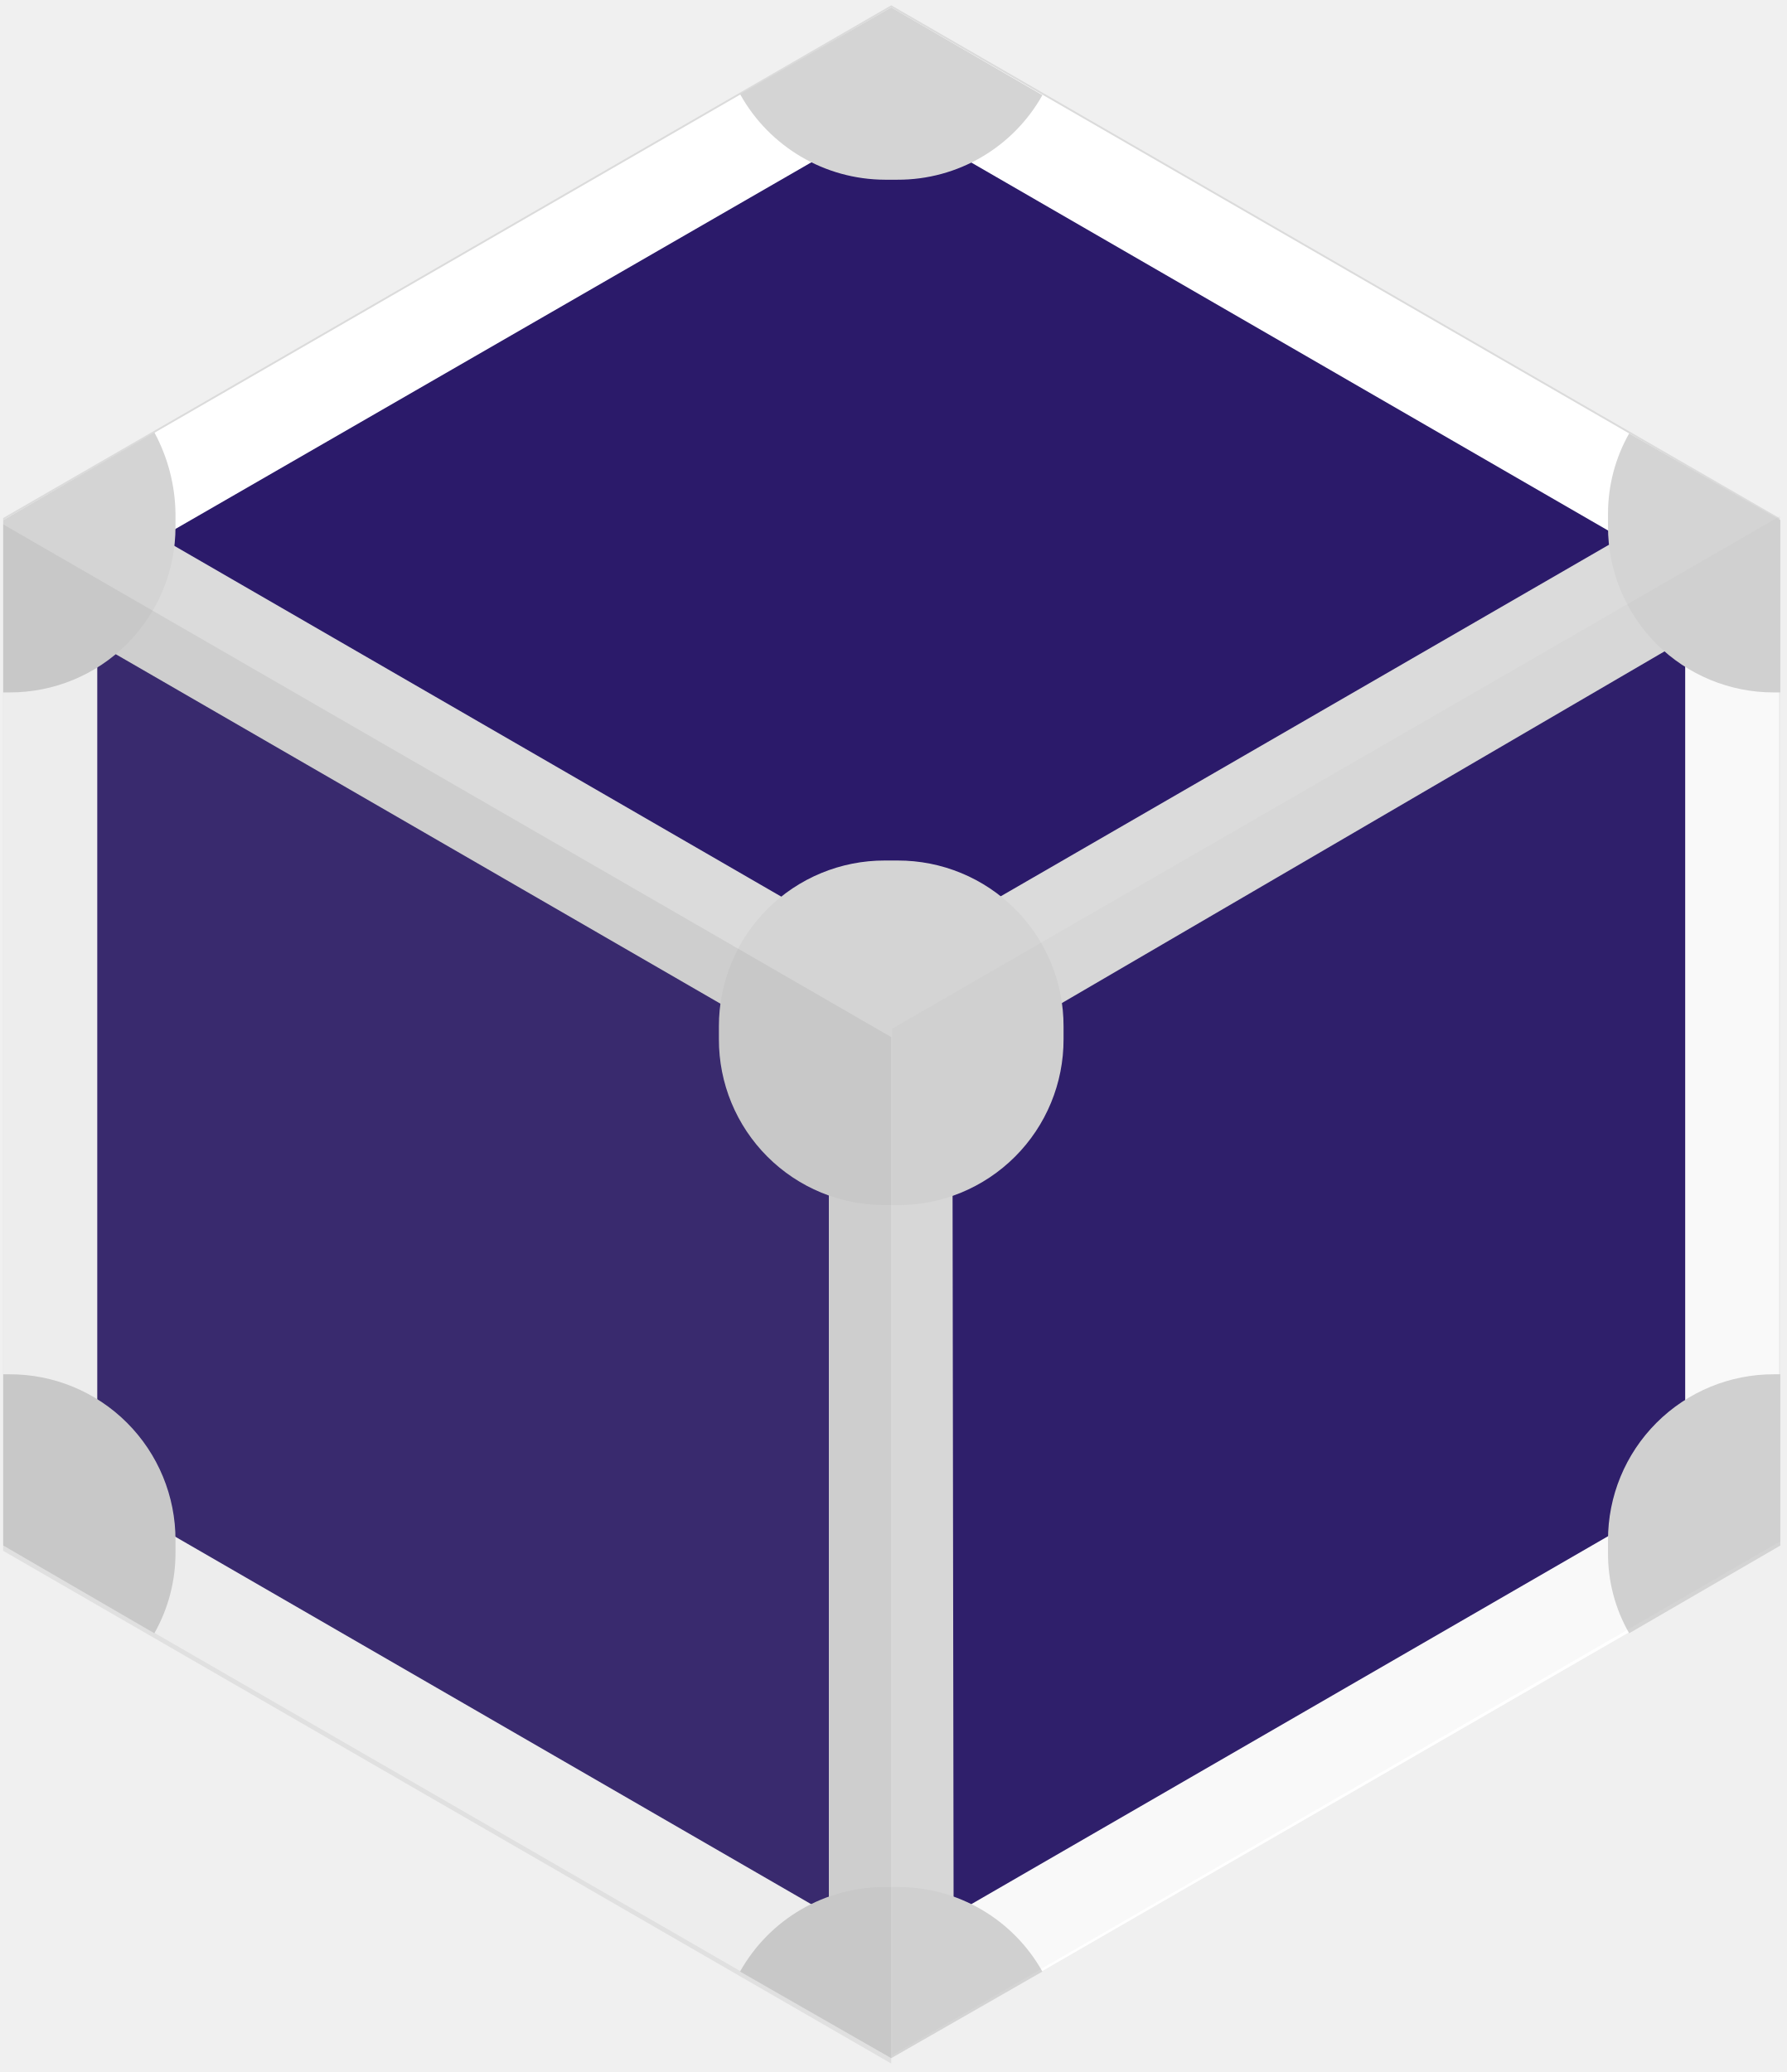
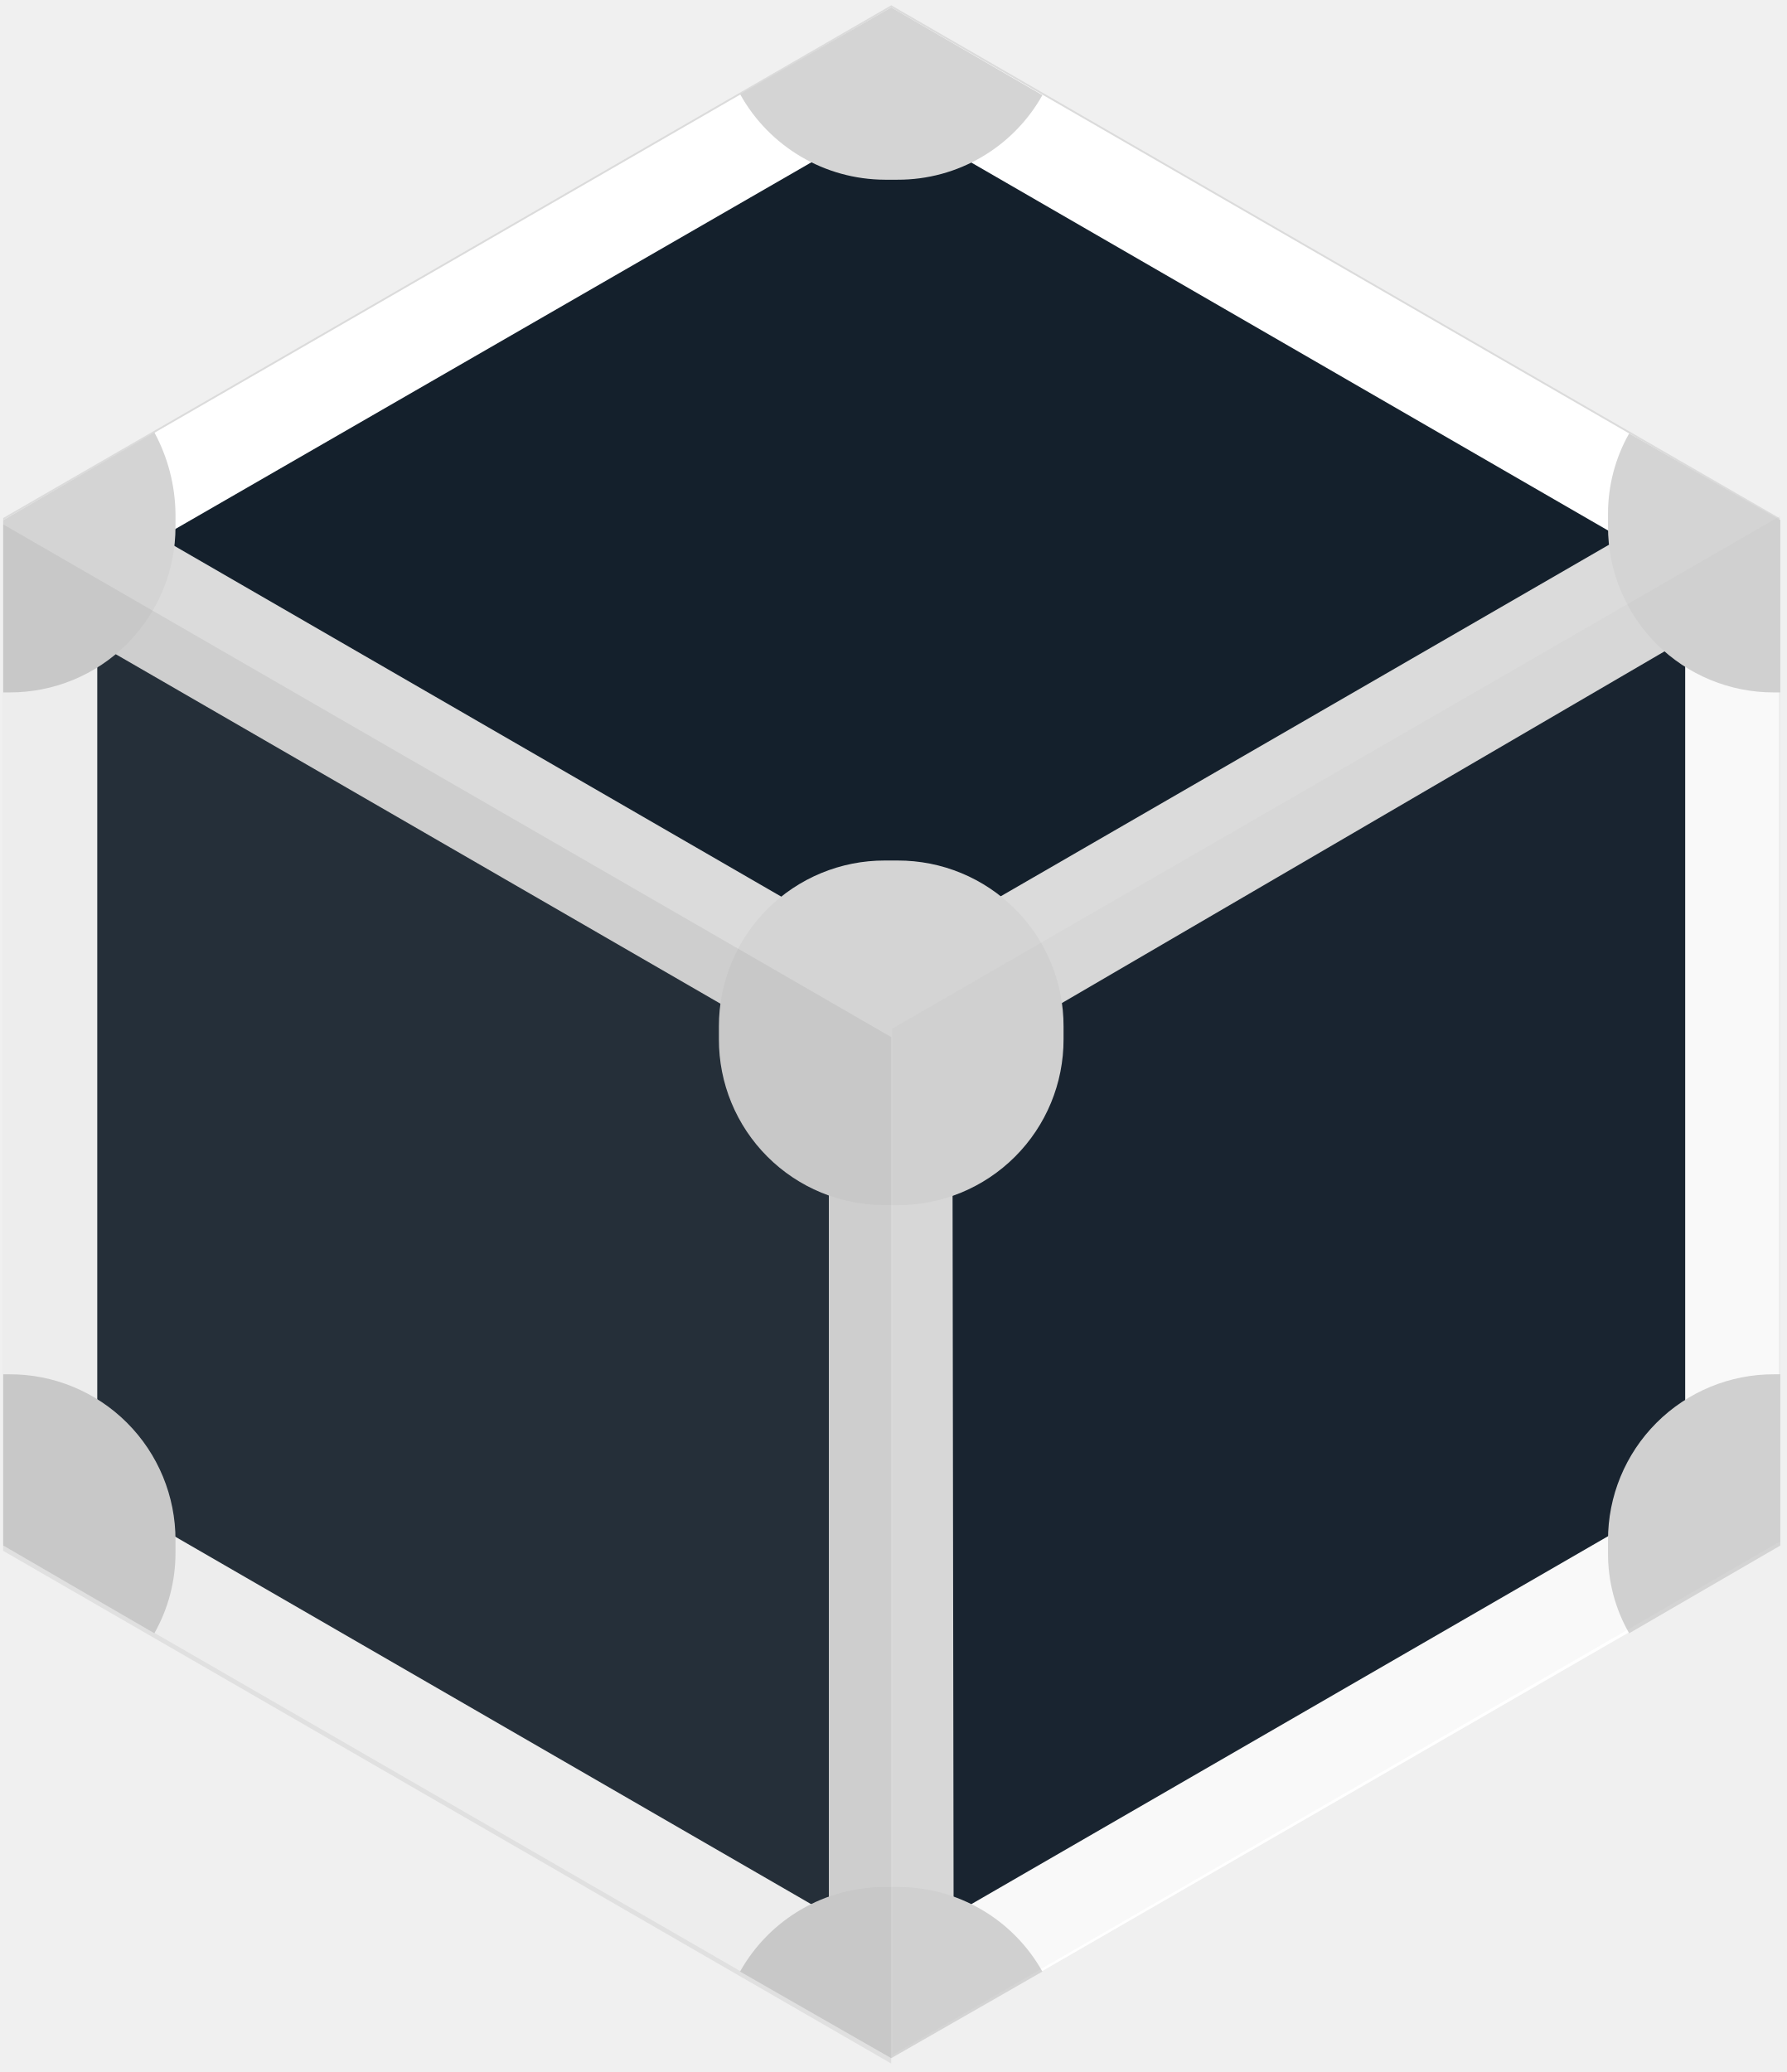
<svg xmlns="http://www.w3.org/2000/svg" height="196" viewBox="0 0 169 196" width="169">
  <g fill="none">
    <path fill="#dbdbdb" d="m.3 146 84 48.5 84-48.5v-97l-84-48.5-84 48.5z" />
-     <path d="m75.7 12.1-61 35.2c.1 1.098.1 2.202 0 3.3l60.9 35.2c5.14-3.801 12.16-3.801 17.3 0l60.9-35.2c-.1-1.098-.1-2.202 0-3.3l-60.8-35.2c-5.14 3.801-12.16 3.801-17.3 0zm84 48.2-61 35.6c.678 6.334-2.792 12.385-8.6 15l.1 70c.986.435 1.925.971 2.8 1.6l60.9-35.2c-.678-6.334 2.792-12.385 8.6-15v-70.4c-.975-.457-1.911-.992-2.8-1.6zm-150.8.4c-.875.629-1.814 1.165-2.8 1.6v70.4c5.888 2.526 9.395 8.642 8.6 15l60.9 35.2c.875-.629 1.814-1.165 2.8-1.6v-70.4c-5.888-2.526-9.395-8.642-8.6-15z" fill="#2B1A6A" />
+     <path d="m75.7 12.1-61 35.2c.1 1.098.1 2.202 0 3.3l60.9 35.2c5.14-3.801 12.16-3.801 17.3 0l60.9-35.2c-.1-1.098-.1-2.202 0-3.3l-60.8-35.2c-5.14 3.801-12.16 3.801-17.3 0zm84 48.2-61 35.6c.678 6.334-2.792 12.385-8.6 15l.1 70c.986.435 1.925.971 2.8 1.6l60.9-35.2c-.678-6.334 2.792-12.385 8.6-15v-70.4c-.975-.457-1.911-.992-2.8-1.6zm-150.8.4c-.875.629-1.814 1.165-2.8 1.6v70.4c5.888 2.526 9.395 8.642 8.6 15l60.9 35.2c.875-.629 1.814-1.165 2.8-1.6v-70.4c-5.888-2.526-9.395-8.642-8.6-15z" fill="#14202c" />
    <path d="m84.3 11 75.1 43.4v86.7l-75.1 43.4-75.1-43.4v-86.8zm0-10.3-84 48.5v97l84 48.5 84-48.5v-97z" fill="#ffffff" />
    <path d="m84.9 114h-1.2c-4.167.011-8.167-1.64-11.113-4.587-2.947-2.947-4.597-6.946-4.587-11.113v-1.2c-.011-4.167 1.64-8.167 4.587-11.113s6.946-4.597 11.113-4.587h1.2c4.167-.011 8.167 1.64 11.113 4.587s4.597 6.946 4.587 11.113v1.2c.011 4.167-1.64 8.167-4.587 11.113-2.947 2.947-6.946 4.597-11.113 4.587zm0 64.5h-1.2c-5.68-.017-10.923 3.045-13.7 8l14.3 8.2 14.3-8.2c-2.777-4.955-8.02-8.017-13.7-8zm83.5-48.5h-.6c-4.167-.011-8.167 1.64-11.113 4.587-2.947 2.947-4.597 6.946-4.587 11.113v1.2c-.014 2.665.676 5.287 2 7.6l14.3-8.3zm-14.3-89c-1.313 2.318-2.002 4.936-2 7.6v1.2c-.011 4.167 1.64 8.167 4.587 11.113 2.947 2.947 6.946 4.597 11.113 4.587h.6v-16.3zm-69.8-40.3-14.3 8.2c2.763 4.981 8.004 8.08 13.7 8.1h1.2c5.68.017 10.923-3.045 13.7-8zm-69.7 40.2-14.3 8.3v16.3h.6c4.167.011 8.167-1.64 11.113-4.587 2.947-2.947 4.597-6.946 4.587-11.113v-1.2c-.034-2.691-.72-5.333-2-7.7zm-13.7 89.1h-.6v16.2l14.3 8.3c1.313-2.318 2.002-4.936 2-7.6v-1.2c.011-4.167-1.64-8.167-4.587-11.113-2.947-2.947-6.946-4.597-11.113-4.587z" fill="#d4d4d4" />
    <g fill="#868686">
      <path d="m84.3 195.2v-97.1l-84-48.5v97.1z" fill-opacity=".15" />
      <path d="m168.4 145.8v-97l-84 48.5v97.1z" fill-opacity=".05" />
    </g>
  </g>
</svg>
